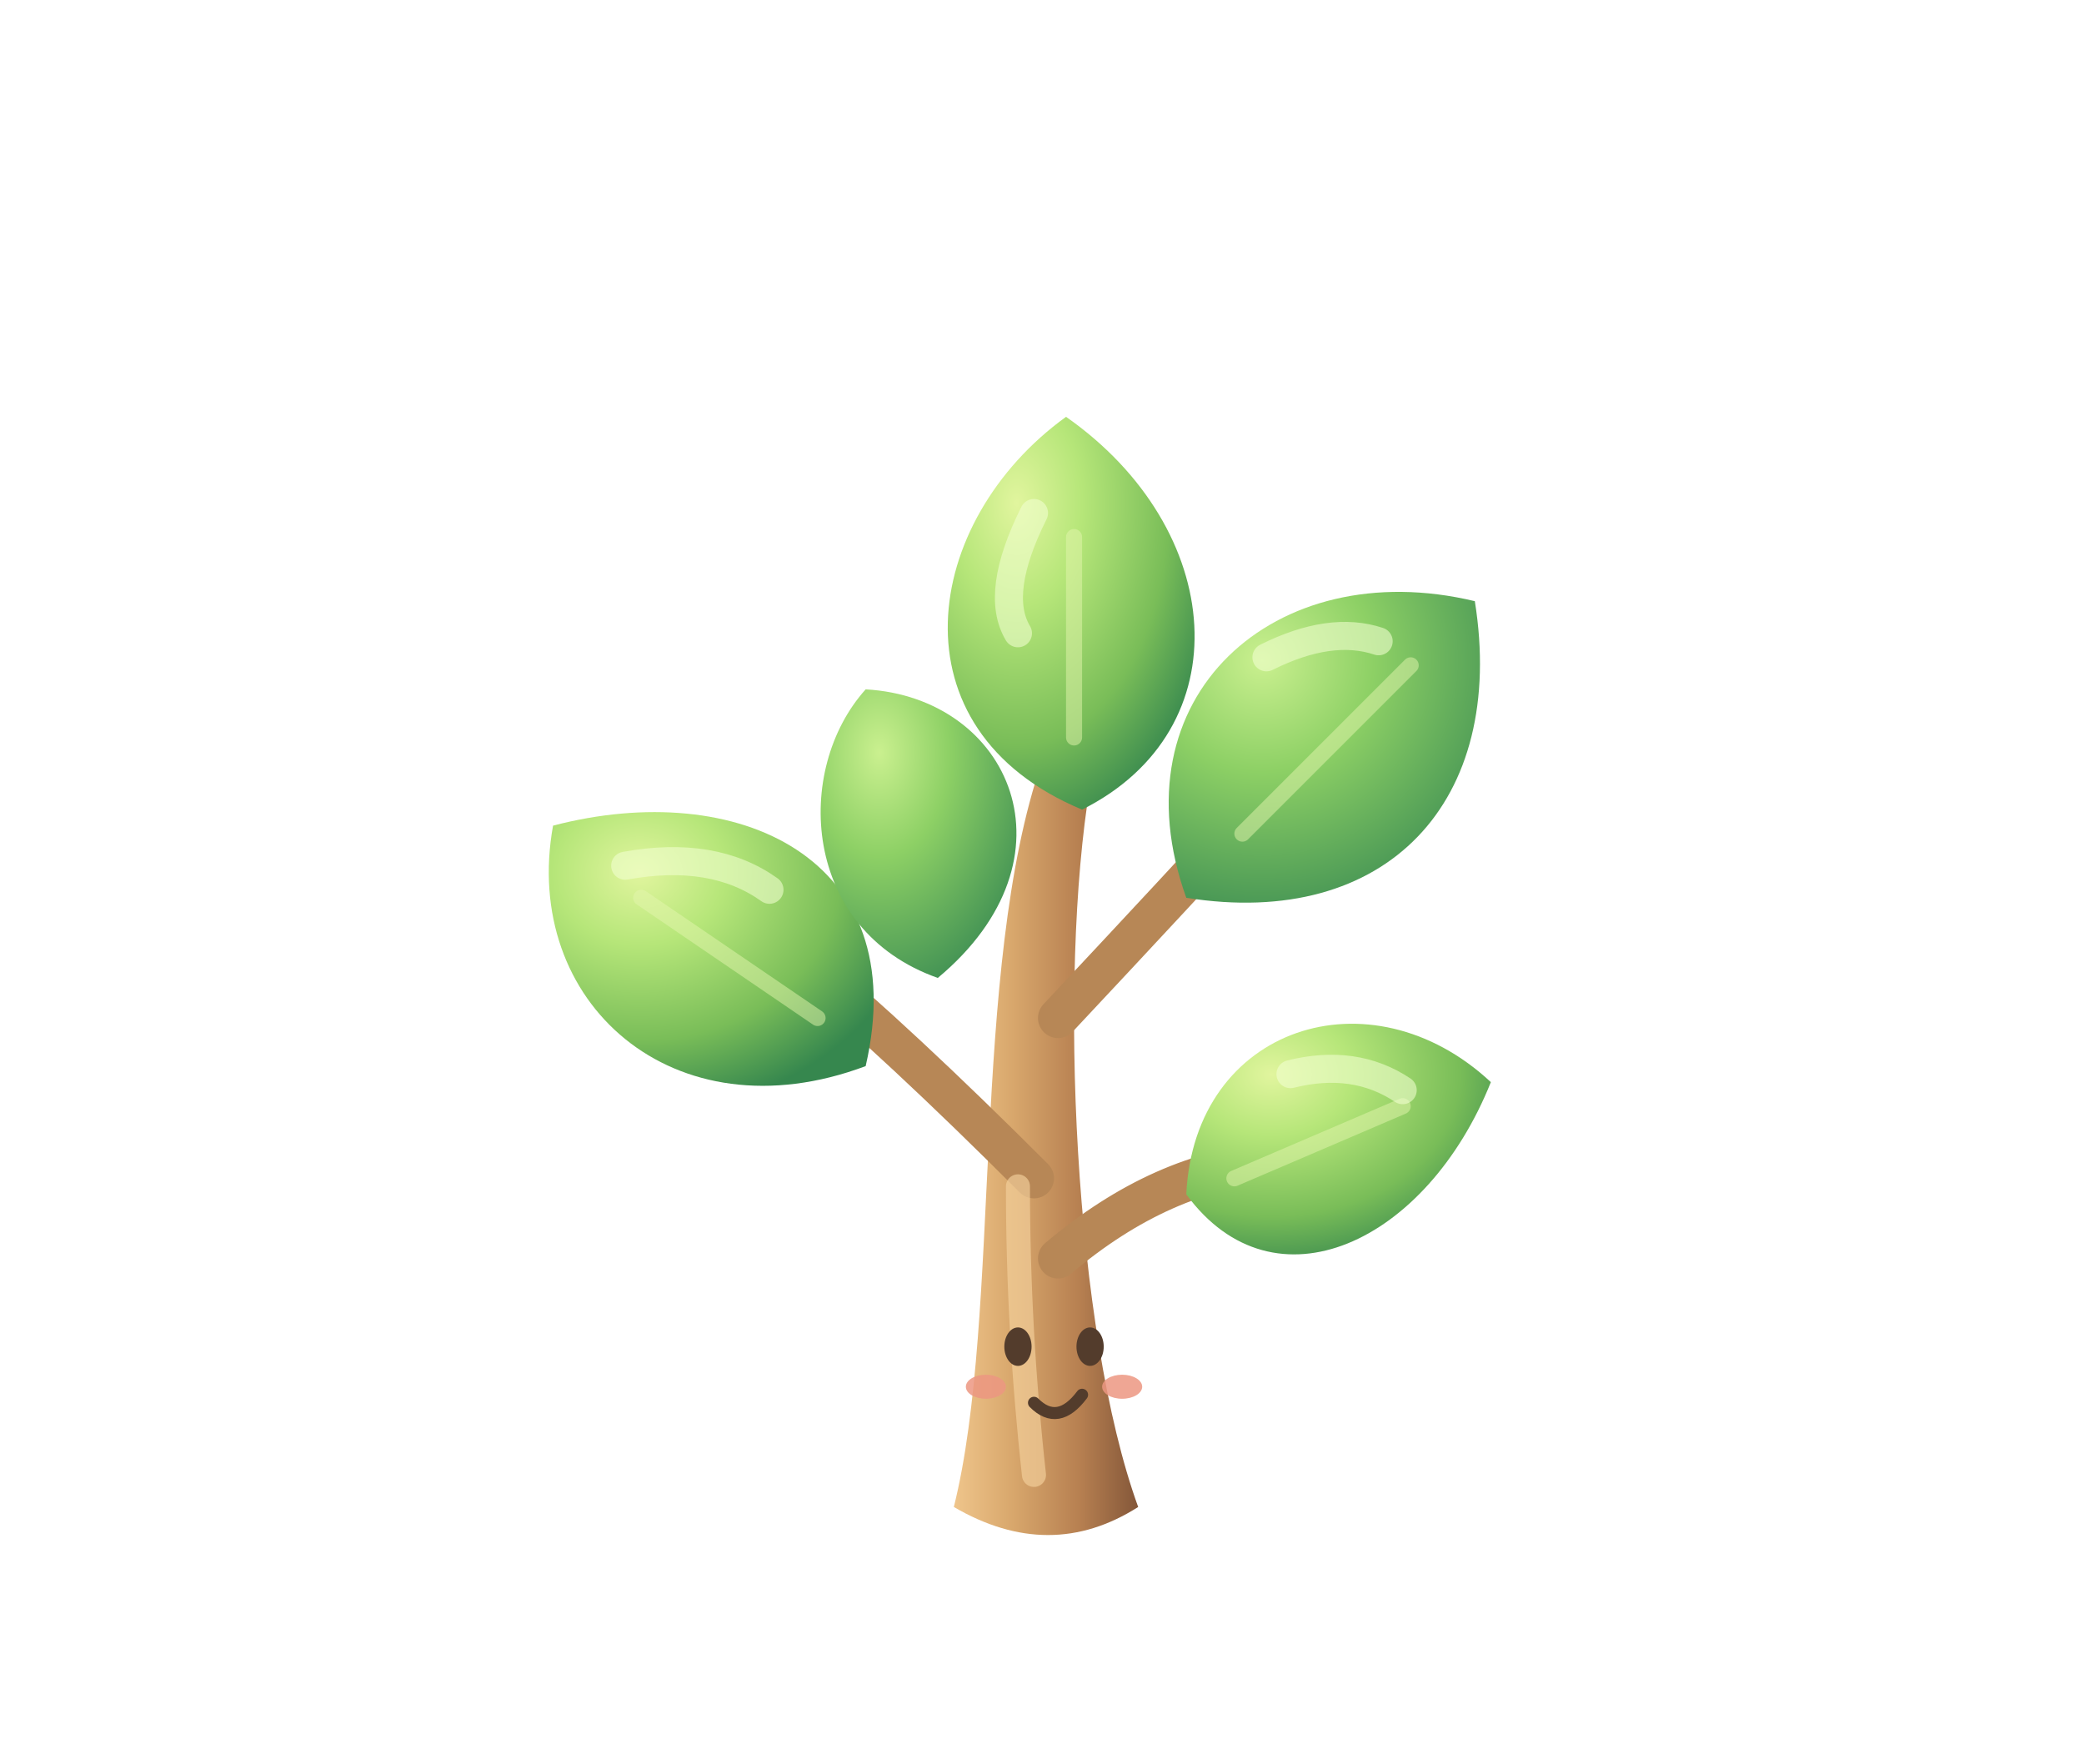
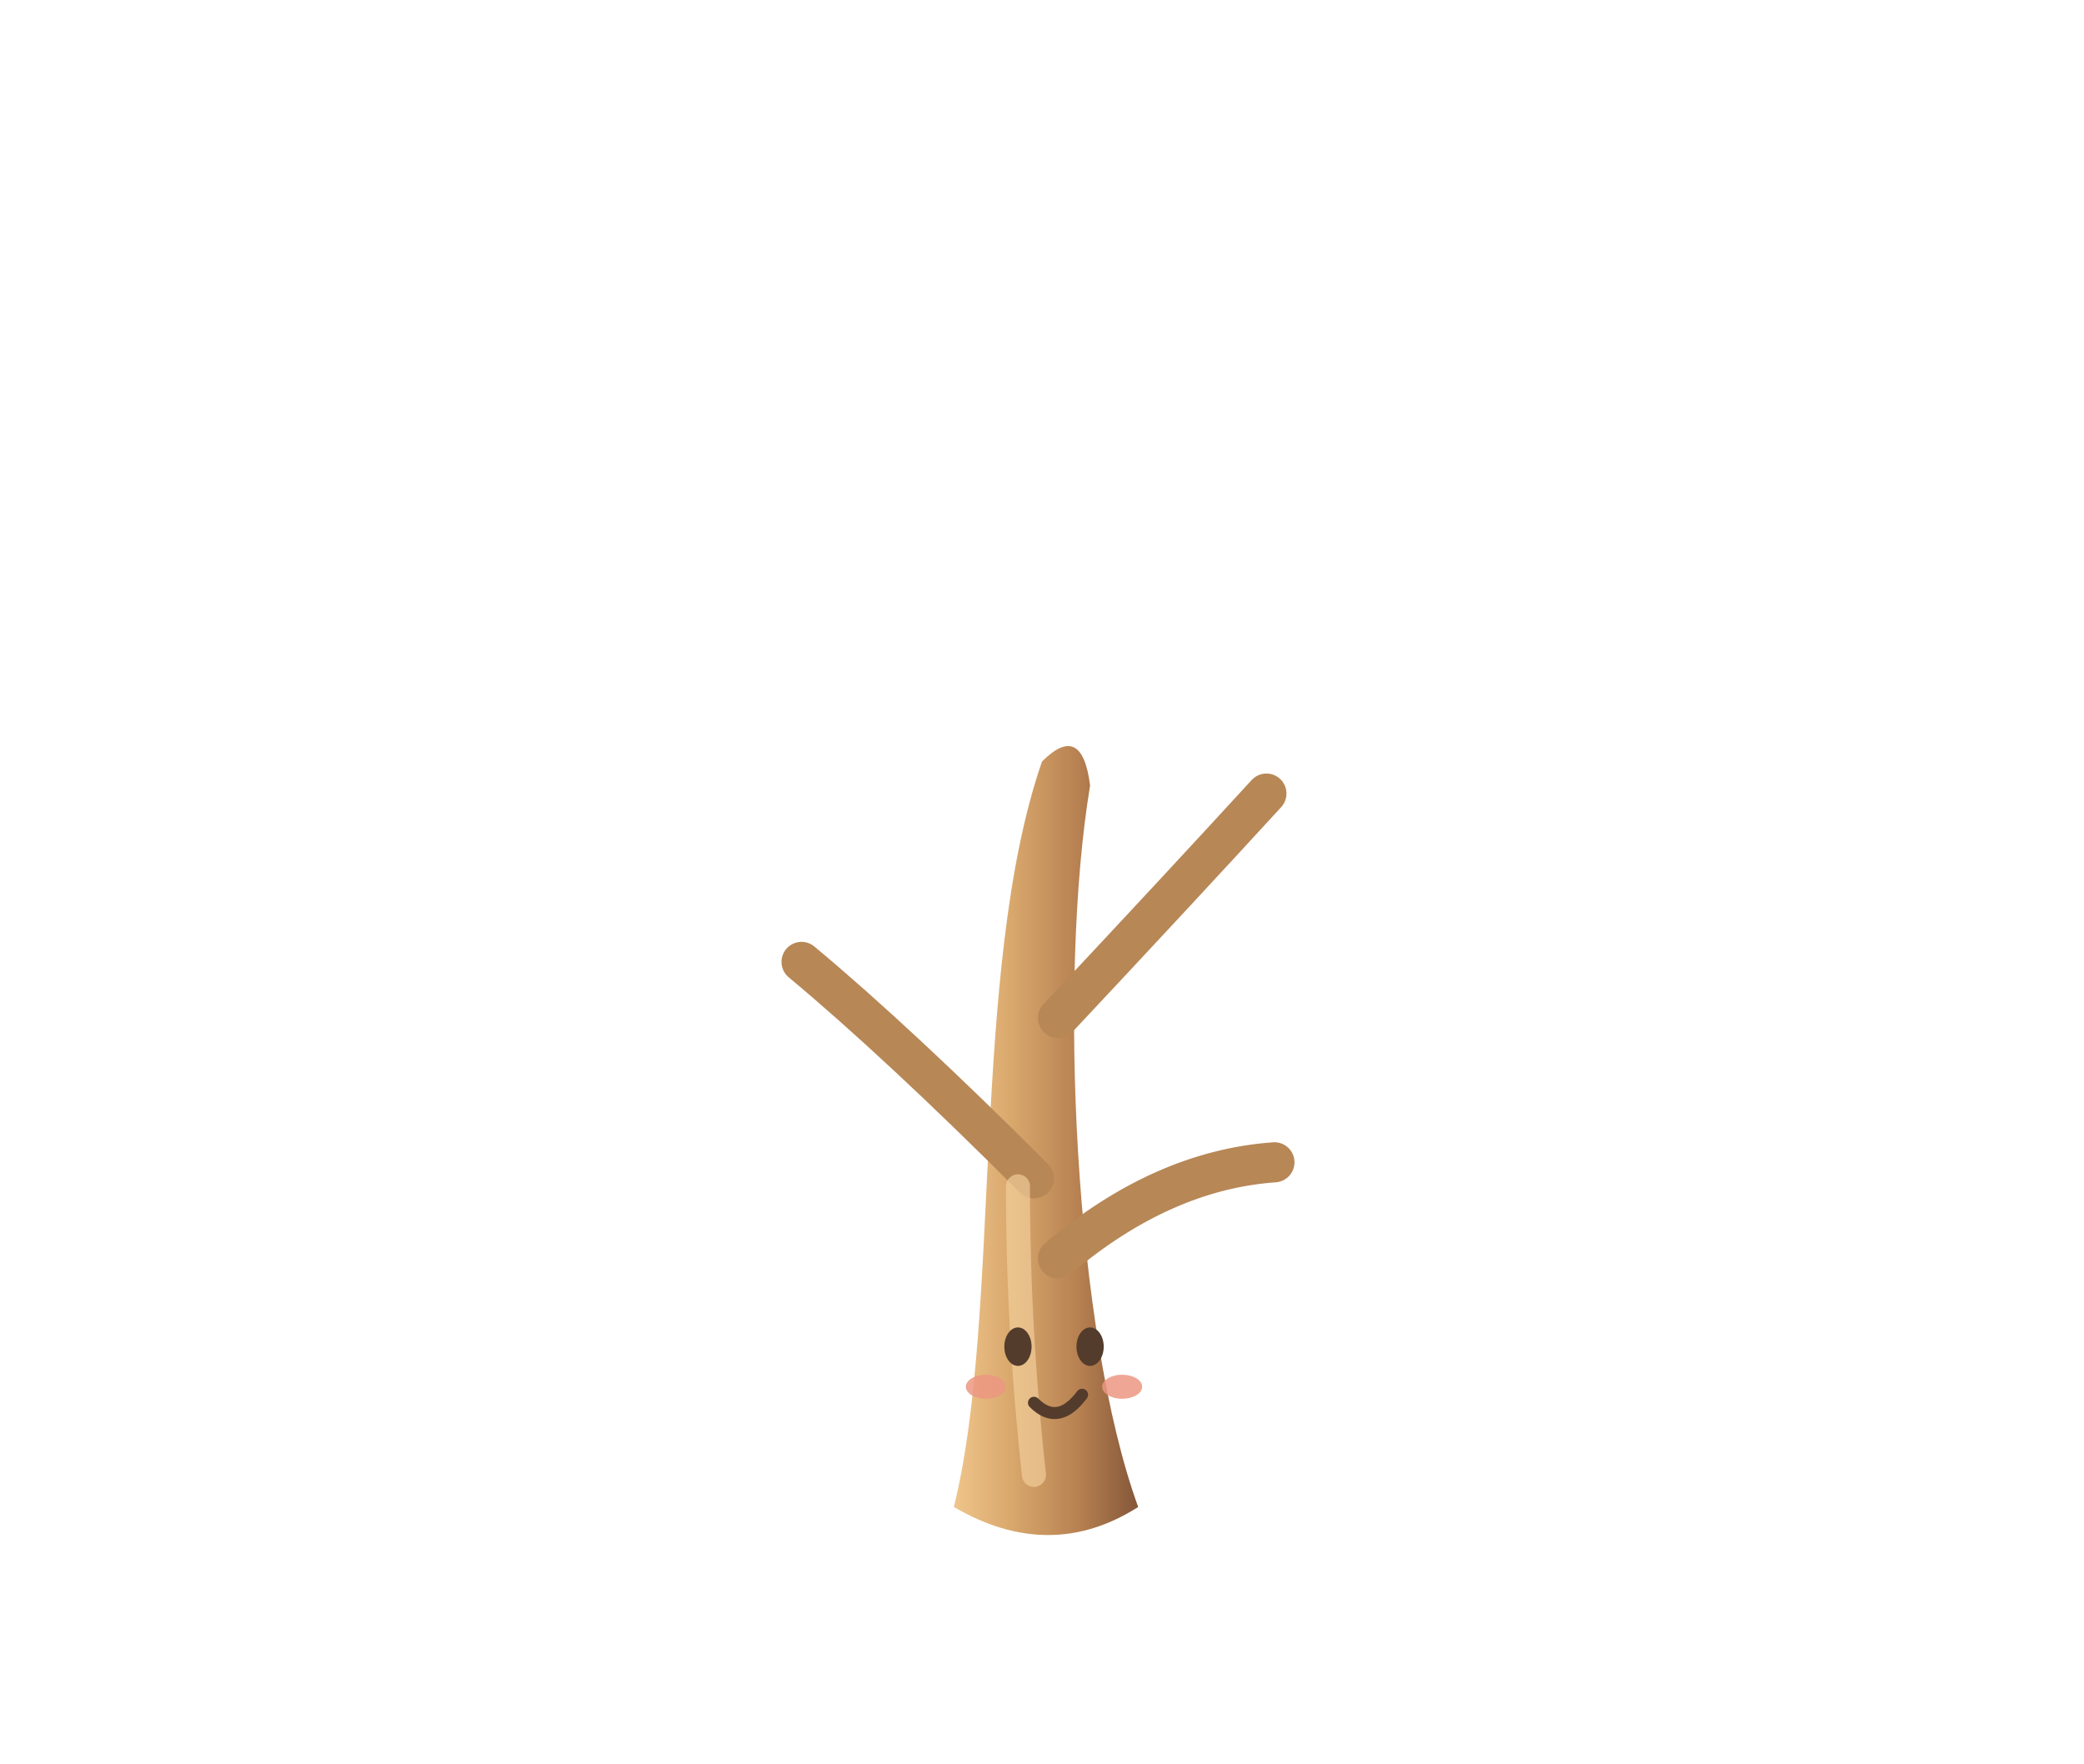
<svg xmlns="http://www.w3.org/2000/svg" width="260" height="220" viewBox="0 0 260 220">
  <defs>
    <linearGradient id="wood">
      <stop stop-color="#efc58b" />
      <stop offset=".32" stop-color="#d8a76c" />
      <stop offset=".68" stop-color="#b78051" />
      <stop offset="1" stop-color="#845739" />
    </linearGradient>
    <radialGradient id="leaf" cx=".28" cy=".22" r=".88">
      <stop stop-color="#e1f59e" />
      <stop offset=".3" stop-color="#b6e679" />
      <stop offset=".7" stop-color="#79bd58" />
      <stop offset="1" stop-color="#36874e" />
    </radialGradient>
    <radialGradient id="leaf2" cx=".3" cy=".22" r=".9">
      <stop stop-color="#caf08f" />
      <stop offset=".4" stop-color="#8dd065" />
      <stop offset="1" stop-color="#3a8b52" />
    </radialGradient>
  </defs>
  <path d="M119 188C125 164 121 121 130 95Q135 90 136 98C132 122 134 166 142 188Q131 195 119 188Z" fill="url(#wood)" />
  <path d="M129 147Q112 130 100 120M132 127Q147 111 158 99M132 157Q145 146 159 145" fill="none" stroke="#b78756" stroke-width="5" stroke-linecap="round" />
  <path d="M127 148Q127 166 129 184" fill="none" stroke="#f4d19c" stroke-width="3" stroke-linecap="round" opacity=".65" />
-   <path d="M108 133C84 142 65 125 69 103C92 97 114 107 108 133Z" fill="url(#leaf)" />
-   <path d="M117 122C100 116 99 96 108 86C126 87 135 107 117 122Z" fill="url(#leaf2)" />
-   <path d="M135 101C111 91 115 65 133 52C153 66 155 91 135 101Z" fill="url(#leaf)" />
-   <path d="M148 112C139 87 159 69 184 75C188 100 173 116 148 112Z" fill="url(#leaf2)" />
-   <path d="M148 149C149 128 171 121 186 135C178 155 159 164 148 149Z" fill="url(#leaf)" />
-   <path d="M102 127L80 112M134 92L134 67M155 104L176 83M154 147L175 138" stroke="#e4f6ae" stroke-width="2" stroke-linecap="round" opacity=".5" />
-   <path d="M78 108Q89 106 96 111M129 64Q124 74 127 79M158 82Q166 78 172 80M161 134Q169 132 175 136" fill="none" stroke="#f2ffd0" stroke-width="3.5" stroke-linecap="round" opacity=".58" />
  <ellipse cx="127" cy="168" rx="1.7" ry="2.4" fill="#533c2c" />
  <ellipse cx="136" cy="168" rx="1.7" ry="2.4" fill="#533c2c" />
  <path d="M129 175Q132 178 135 174" fill="none" stroke="#533c2c" stroke-width="1.5" stroke-linecap="round" />
  <ellipse cx="123" cy="173" rx="2.5" ry="1.5" fill="#ec9781" opacity=".85" />
  <ellipse cx="140" cy="173" rx="2.5" ry="1.5" fill="#ec9781" opacity=".85" />
</svg>
